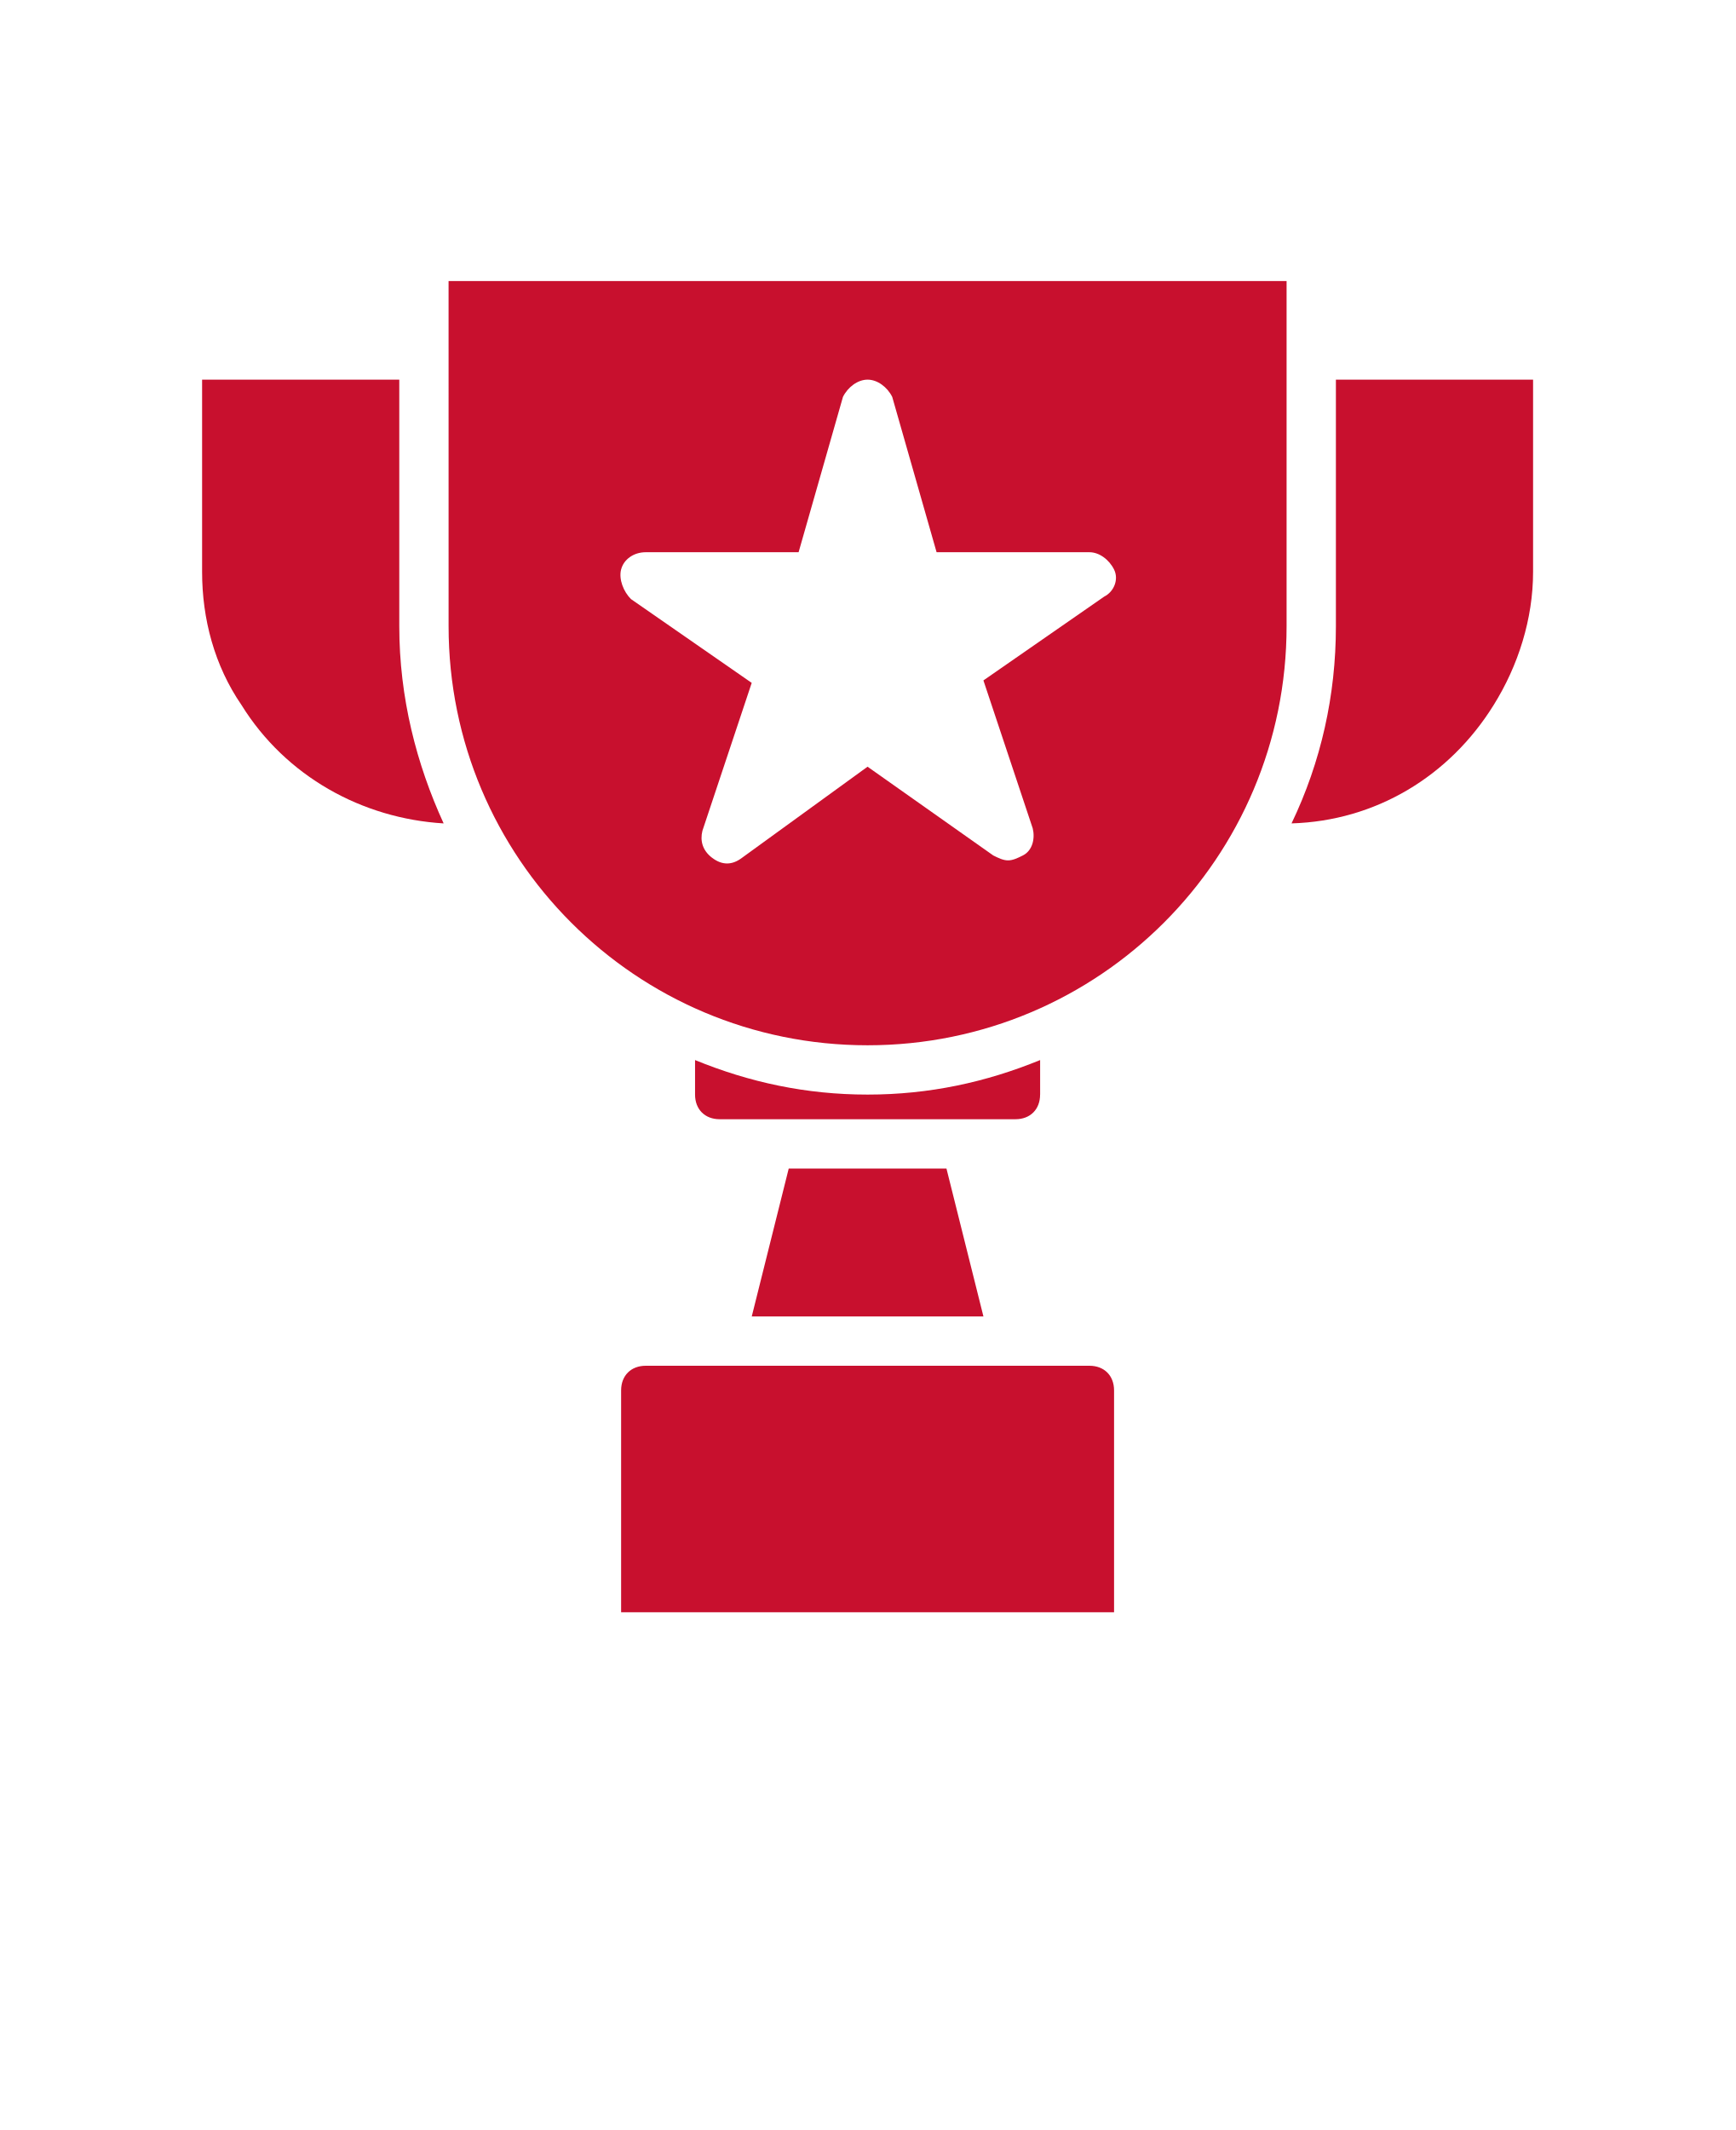
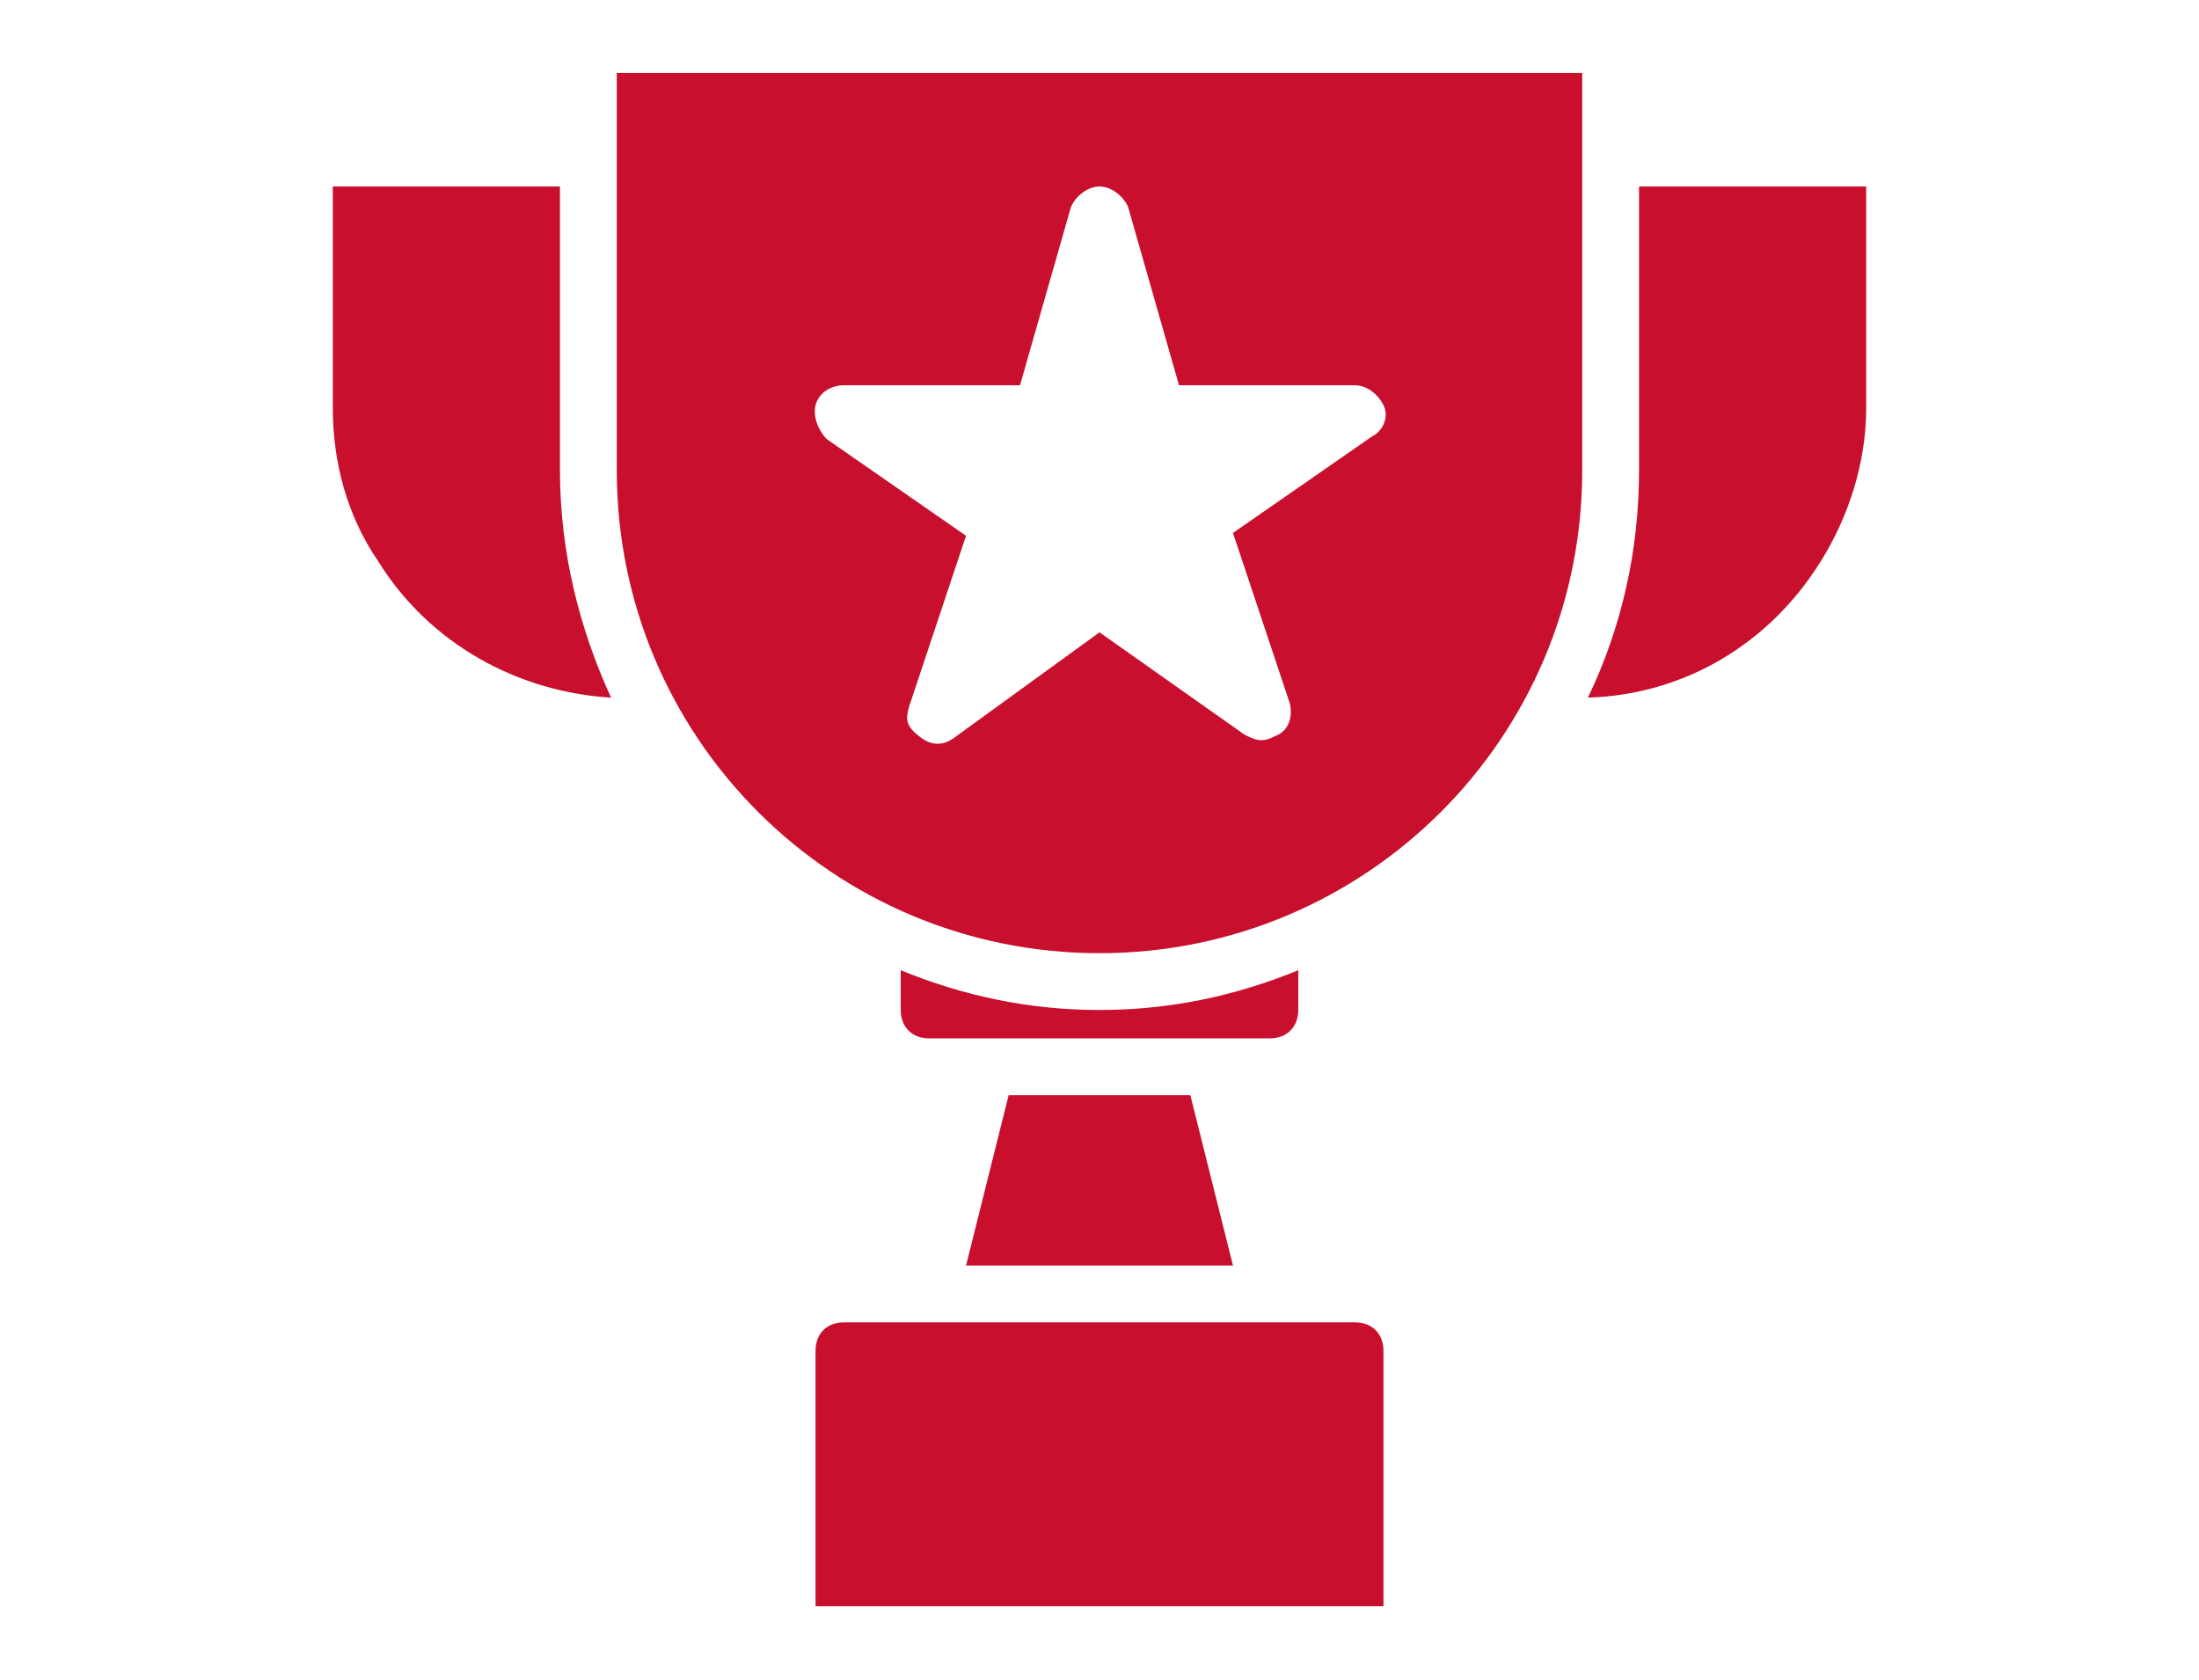
- <svg xmlns="http://www.w3.org/2000/svg" version="1.1" viewBox="-5.0 -10.0 110.0 135.0" fill="#C8102E">
-   <g>
-     <path d="m64.062 76.562h-28.125c-0.938 0-1.562 0.625-1.562 1.562v14.062h31.25v-14.062c0-0.938-0.625-1.562-1.562-1.562z" />
-     <path d="m60.938 59.375v-2.188c-3.438 1.406-7.031 2.188-10.938 2.188s-7.5-0.781-10.938-2.188v2.188c0 0.938 0.625 1.562 1.562 1.562h18.75c0.938 0 1.562-0.625 1.562-1.562z" />
-     <path d="m20.312 14.062h-12.5v12.188c0 2.969 0.781 5.938 2.5 8.438 2.812 4.531 7.656 7.188 12.812 7.5-1.719-3.75-2.812-7.969-2.812-12.5z" />
-     <path d="m42.656 73.438h14.688l-2.344-9.375h-10z" />
-     <path d="m79.688 14.062v15.625c0 4.375-0.938 8.594-2.812 12.5 5.312-0.156 10-2.969 12.812-7.5 1.562-2.5 2.5-5.469 2.5-8.438v-12.188z" />
-     <path d="m23.438 29.688c0 14.688 11.875 26.562 26.562 26.562s26.562-11.875 26.562-26.562v-21.875h-53.125zm10.938-3.594c0.156-0.625 0.781-1.094 1.562-1.094h9.688l2.812-9.844c0.312-0.625 0.938-1.094 1.562-1.094s1.25 0.469 1.562 1.094l2.812 9.844h9.688c0.625 0 1.25 0.469 1.562 1.094s0 1.406-0.625 1.719l-7.656 5.312 3.125 9.375c0.156 0.625 0 1.406-0.625 1.719-0.312 0.156-0.625 0.312-0.938 0.312s-0.625-0.156-0.938-0.312l-7.969-5.625-7.969 5.781c-0.625 0.469-1.25 0.469-1.875 0s-0.781-1.094-0.625-1.719l3.125-9.375-7.656-5.312c-0.469-0.469-0.781-1.25-0.625-1.875z" />
-   </g>
+ <svg xmlns="http://www.w3.org/2000/svg" fill="#c8102e" viewBox="-10.5 3.8 121 92.4">
+   <path d="M64.062 76.562H35.937c-.937 0-1.562.625-1.562 1.563v14.061h31.25V78.125c0-.937-.626-1.562-1.563-1.562M60.938 59.375v-2.187c-3.437 1.406-7.031 2.187-10.938 2.187s-7.5-.781-10.938-2.187v2.187c0 .938.625 1.563 1.563 1.563h18.75c.937 0 1.562-.626 1.562-1.563zM20.312 14.062h-12.5V26.25c0 2.969.781 5.938 2.5 8.438 2.813 4.53 7.656 7.187 12.812 7.5-1.719-3.75-2.812-7.97-2.812-12.5zM42.656 73.438h14.688L55 64.063H45zM79.688 14.062v15.625c0 4.375-.937 8.594-2.812 12.5 5.312-.156 10-2.969 12.811-7.5 1.563-2.5 2.5-5.469 2.5-8.437V14.06zM23.438 29.688C23.438 44.376 35.313 56.25 50 56.25s26.562-11.875 26.562-26.562V7.813H23.437zm10.938-3.594c.156-.625.781-1.094 1.563-1.094h9.687l2.813-9.843c.312-.625.937-1.094 1.562-1.094s1.25.469 1.563 1.094L54.375 25h9.688c.625 0 1.25.47 1.562 1.094s0 1.406-.625 1.719l-7.656 5.313L60.47 42.5c.156.625 0 1.406-.625 1.718-.313.157-.625.313-.938.313s-.625-.156-.937-.313L50 38.594l-7.969 5.782q-.937.702-1.875 0c-.938-.702-.781-1.094-.625-1.72l3.125-9.374-7.656-5.313c-.469-.469-.781-1.25-.625-1.875" />
</svg>
